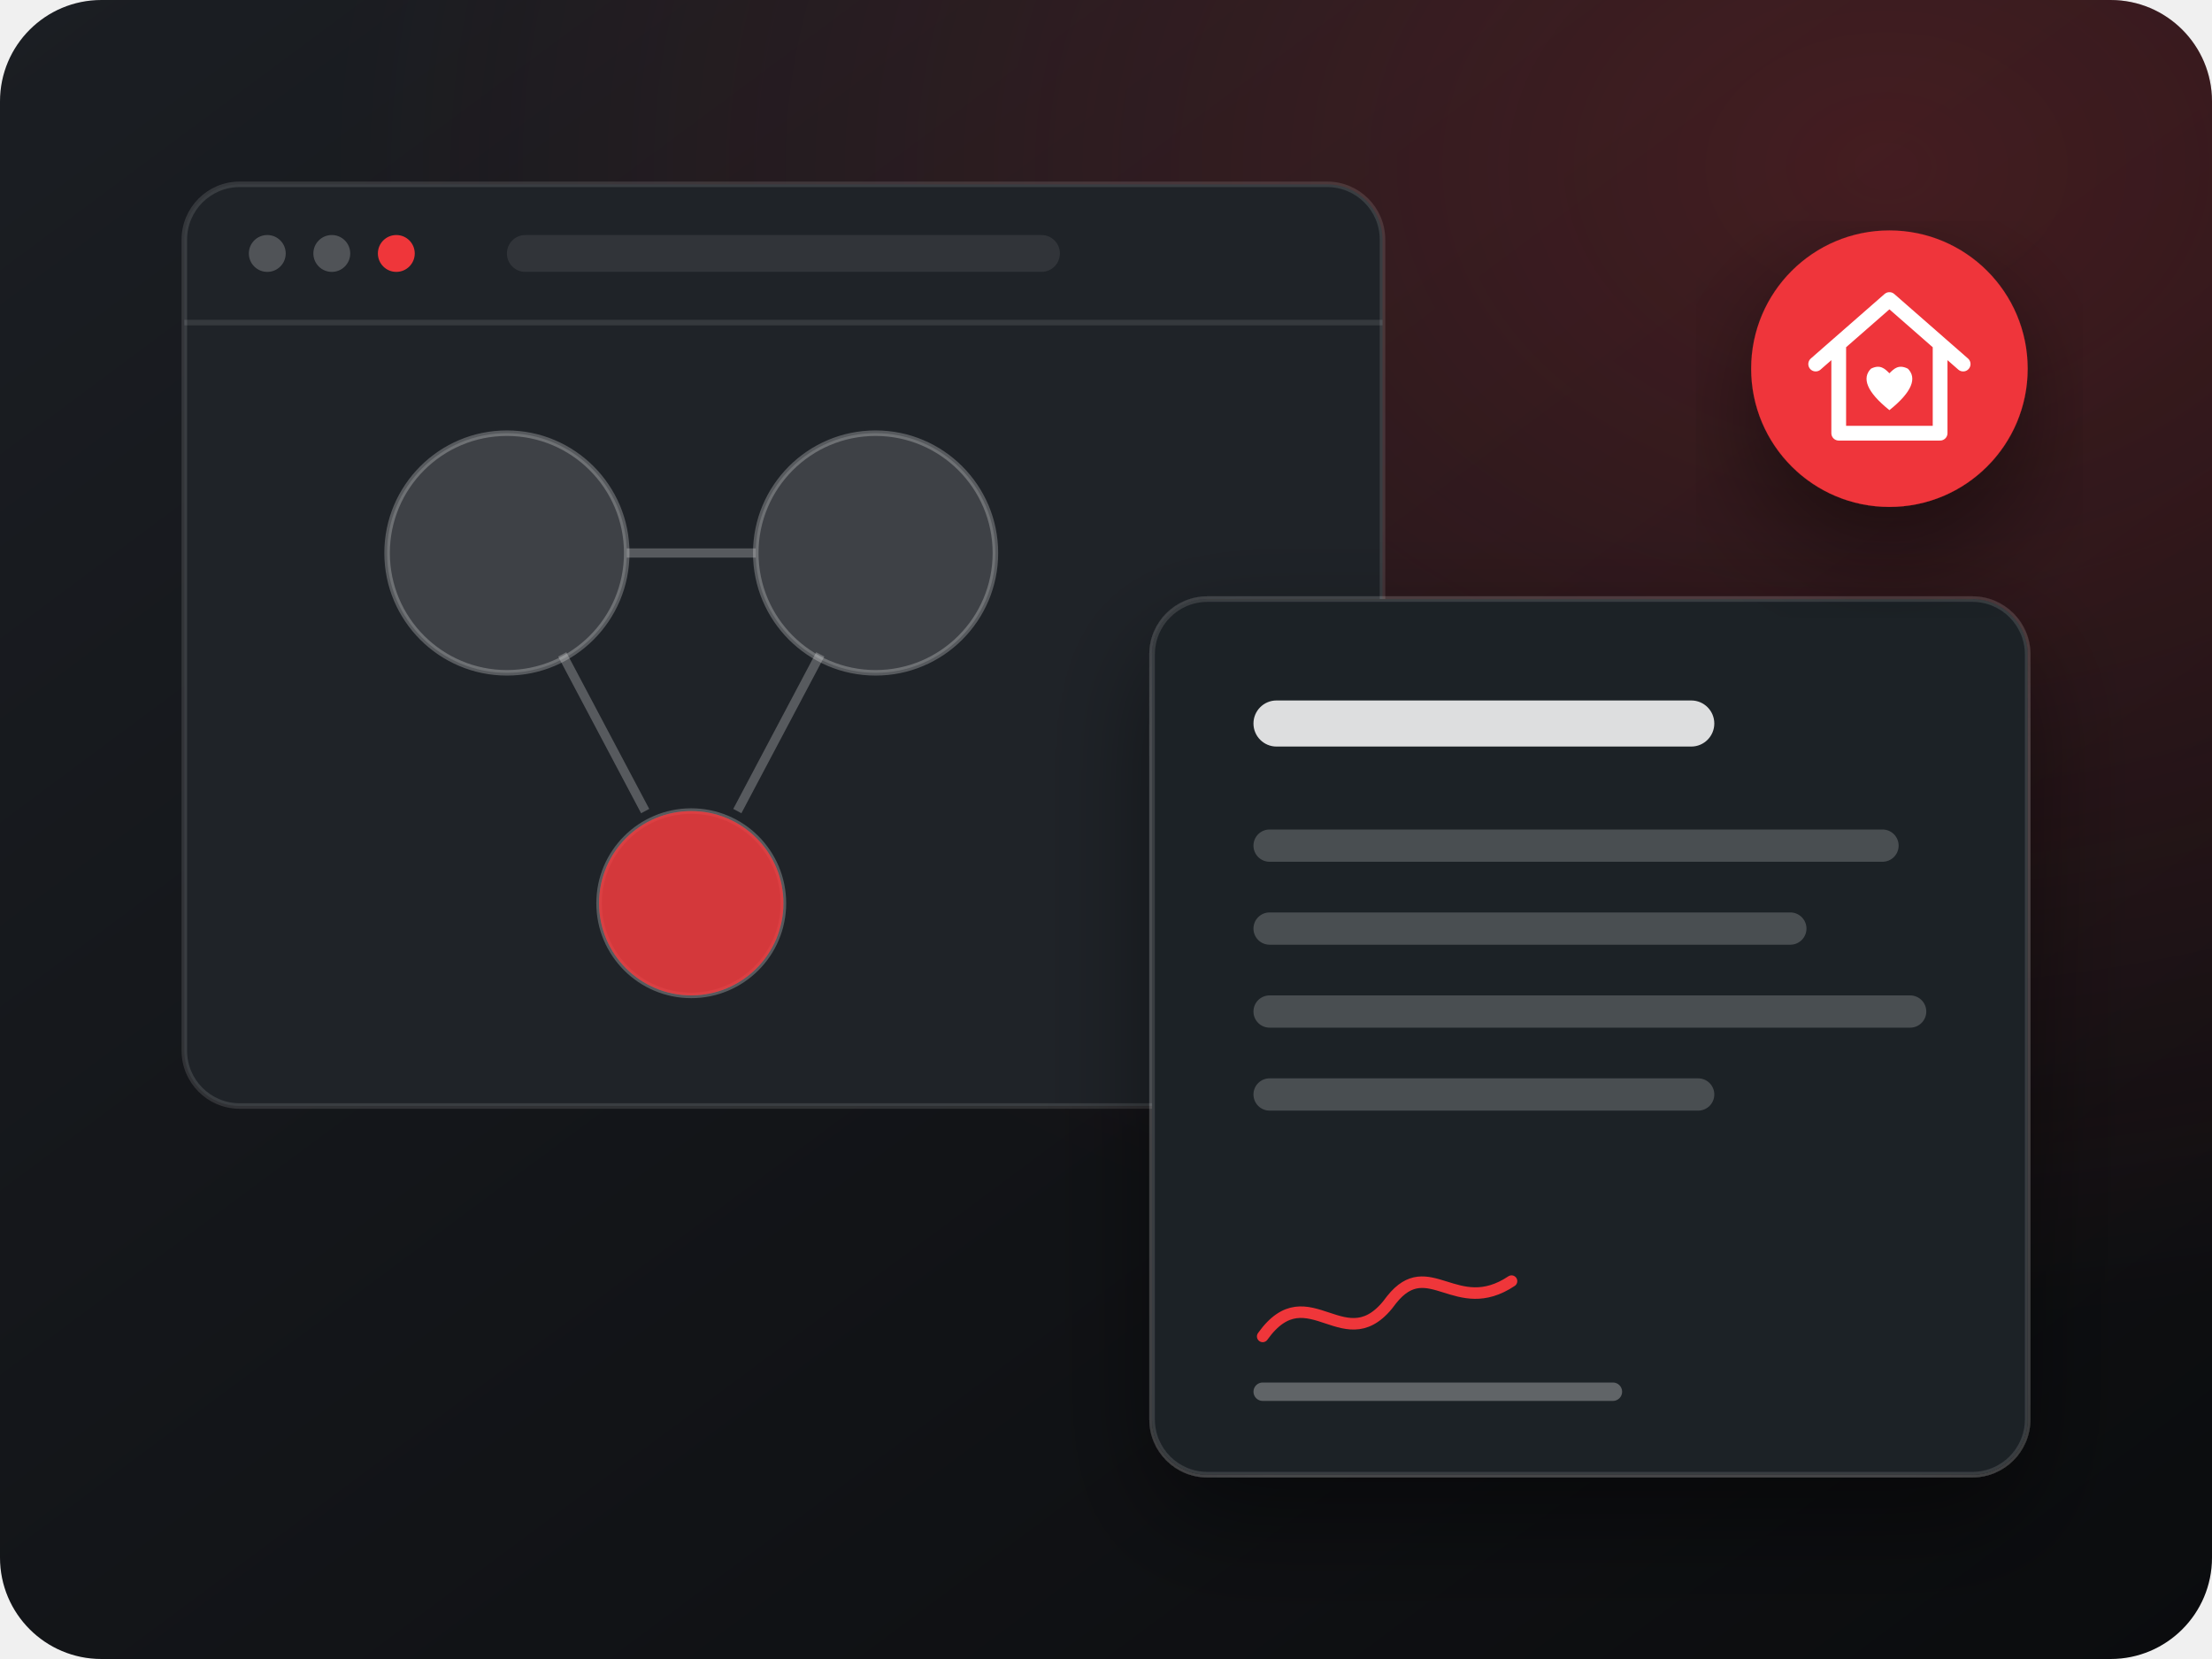
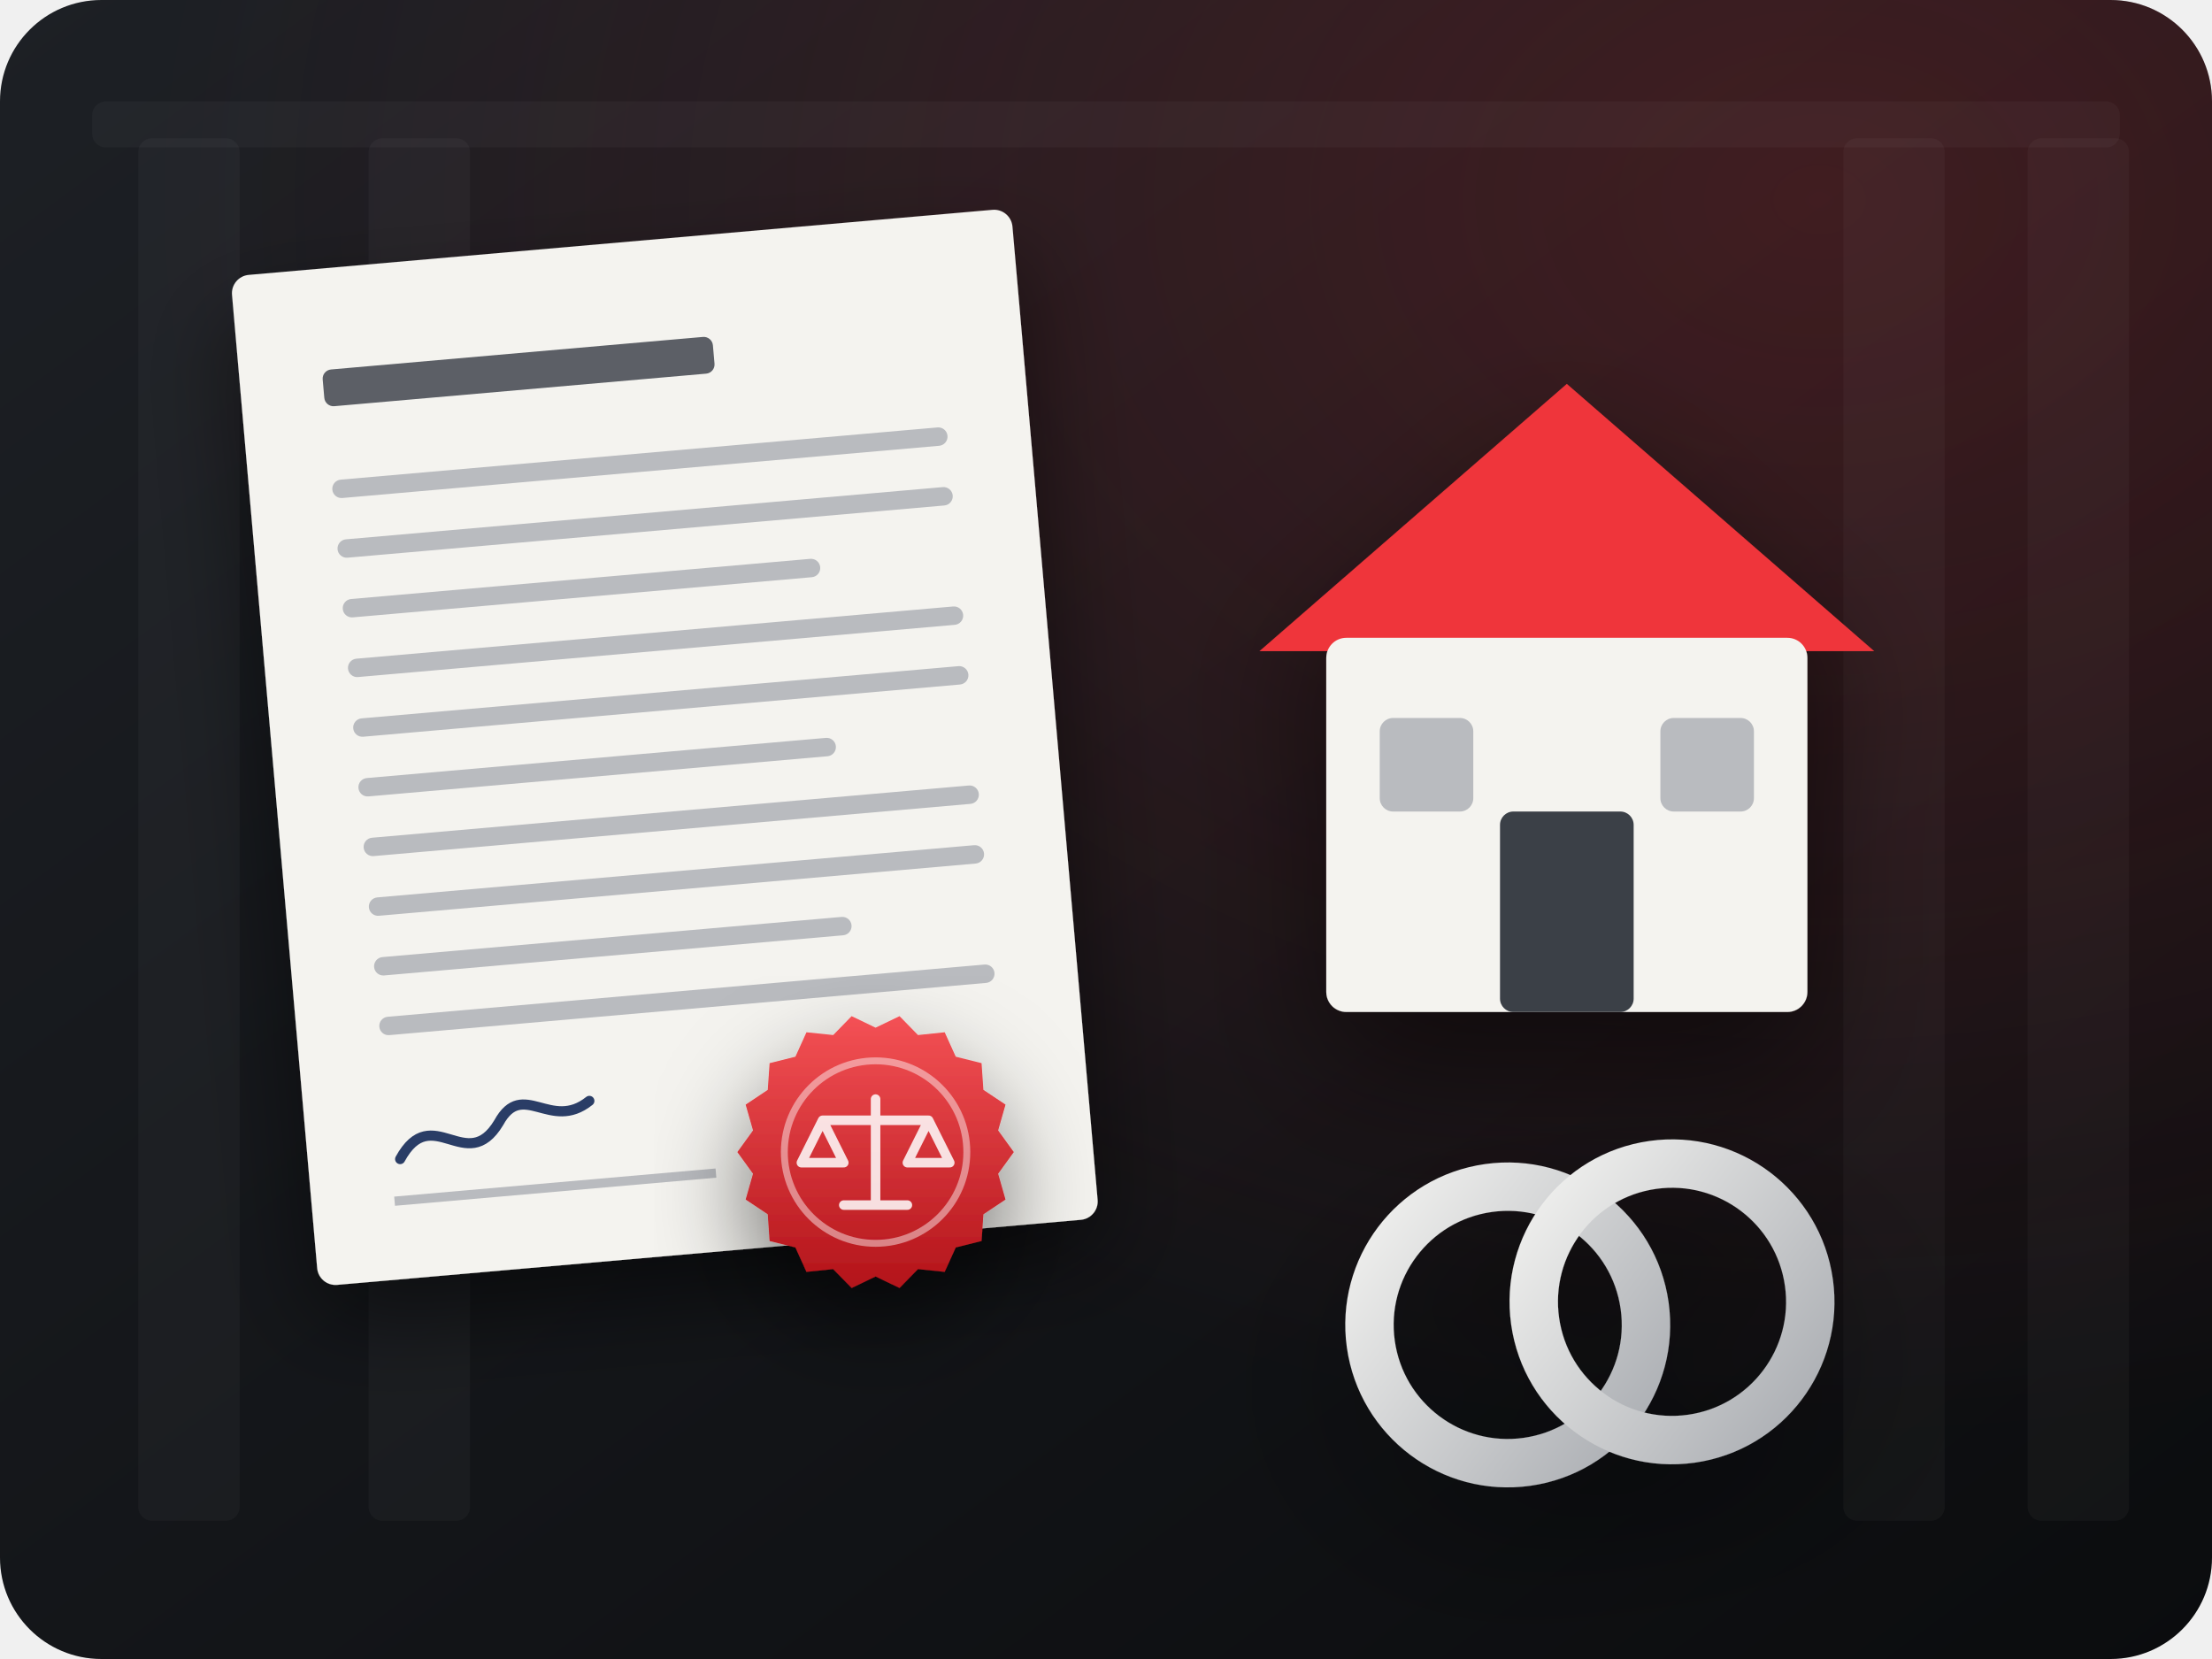
<svg xmlns="http://www.w3.org/2000/svg" viewBox="0 0 480 360" role="img" aria-labelledby="t">
  <defs>
    <linearGradient id="bg" x1="0" y1="0" x2="1" y2="1">
-       <stop offset="0" stop-color="#1B1E23" />
+       <stop offset="0" stop-color="#1D2025" />
      <stop offset="1" stop-color="#0B0C0E" />
    </linearGradient>
-     <linearGradient id="area" x1="0" y1="0" x2="0" y2="1">
-       <stop offset="0" stop-color="#EF363A" stop-opacity=".35" />
-       <stop offset="1" stop-color="#EF363A" stop-opacity="0" />
-     </linearGradient>
-     <radialGradient id="glow" cx=".85" cy=".1" r=".7">
-       <stop offset="0" stop-color="#EF363A" stop-opacity=".22" />
+     <radialGradient id="glow" cx=".82" cy=".12" r=".75">
+       <stop offset="0" stop-color="#EF363A" stop-opacity=".2" />
      <stop offset="1" stop-color="#EF363A" stop-opacity="0" />
    </radialGradient>
-     <filter id="sh" x="-20%" y="-20%" width="140%" height="160%">
-       <feDropShadow dx="0" dy="10" stdDeviation="12" flood-color="#000" flood-opacity=".45" />
+     <linearGradient id="wood" x1="0" y1="0" x2="0" y2="1">
+       <stop offset="0" stop-color="#4A4F57" />
+       <stop offset="1" stop-color="#23262B" />
+     </linearGradient>
+     <linearGradient id="metal" x1="0" y1="0" x2="1" y2="1">
+       <stop offset="0" stop-color="#F2F2F0" />
+       <stop offset="1" stop-color="#A9ACB1" />
+     </linearGradient>
+     <linearGradient id="redg" x1="0" y1="0" x2="0" y2="1">
+       <stop offset="0" stop-color="#F45155" />
+       <stop offset="1" stop-color="#B3141A" />
+     </linearGradient>
+     <filter id="sh" x="-30%" y="-30%" width="160%" height="170%">
+       <feDropShadow dx="0" dy="9" stdDeviation="10" flood-color="#000" flood-opacity=".5" />
    </filter>
  </defs>
  <rect width="480" height="360" rx="22" fill="url(#bg)" />
  <rect width="480" height="360" rx="22" fill="url(#glow)" />
-   <g stroke-width="1.2">
-     <rect x="40" y="40" width="260" height="200" rx="12" fill="#1F2328" stroke="rgba(255,255,255,0.12)" />
-     <path d="M40 70h260" stroke="rgba(255,255,255,0.1)" />
-     <circle cx="58" cy="55" r="4" fill="rgba(255,255,255,0.22)" />
-     <circle cx="72" cy="55" r="4" fill="rgba(255,255,255,0.22)" />
-     <circle cx="86" cy="55" r="4" fill="#EF363A" />
-     <rect x="110" y="51" width="120" height="8" rx="4.0" fill="rgba(255,255,255,0.08)" />
-     <circle cx="110" cy="120" r="26" fill="rgba(255,255,255,0.14)" stroke="rgba(255,255,255,0.25)" />
-     <circle cx="190" cy="120" r="26" fill="rgba(255,255,255,0.14)" stroke="rgba(255,255,255,0.25)" />
-     <circle cx="150" cy="196" r="20" fill="rgba(255,255,255,0.14)" stroke="rgba(255,255,255,0.25)" />
-     <path d="M136 120h28M122 142l18 34M178 142l-18 34" stroke="rgba(255,255,255,0.25)" stroke-width="2" />
-     <circle cx="150" cy="196" r="20" fill="#EF363A" opacity=".85" />
-     <rect x="250" y="130" width="190" height="190" rx="12" fill="#1F2328" stroke="rgba(255,255,255,0.12)" filter="url(#sh)" />
-     <rect x="272" y="152" width="100" height="10" rx="5.0" fill="rgba(255,255,255,0.85)" />
-     <rect x="272" y="180" width="140" height="7" rx="3.5" fill="rgba(255,255,255,0.2)" />
-     <rect x="272" y="198" width="120" height="7" rx="3.5" fill="rgba(255,255,255,0.2)" />
-     <rect x="272" y="216" width="146" height="7" rx="3.5" fill="rgba(255,255,255,0.2)" />
-     <rect x="272" y="234" width="100" height="7" rx="3.5" fill="rgba(255,255,255,0.2)" />
-     <path d="M274 290c10 -14 18 6 28 -8c8 -10 14 4 26 -4" fill="none" stroke="#EF363A" stroke-width="2.5" stroke-linecap="round" />
-     <rect x="272" y="300" width="80" height="4" rx="2.0" fill="rgba(255,255,255,0.3)" />
-     <circle cx="410" cy="80" r="30" fill="#EF363A" filter="url(#sh)" />
-     <g transform="translate(410 80)" fill="none" stroke="#fff" stroke-width="3.2" stroke-linecap="round" stroke-linejoin="round">
-       <path d="M-16 -1l16 -14l16 14M-11 -5v19h22v-19" />
-       <path d="M0 9c-5 -4 -6 -7 -4 -9c2 -1 3 0 4 1c1 -1 2 -2 4 -1c2 2 1 5 -4 9z" fill="#fff" stroke="none" />
+   <rect x="30" y="30" width="22" height="300" rx="3" fill="rgba(255,255,255,.035)" />
+   <rect x="80" y="30" width="22" height="300" rx="3" fill="rgba(255,255,255,.035)" />
+   <rect x="400" y="30" width="22" height="300" rx="3" fill="rgba(255,255,255,.035)" />
+   <rect x="440" y="30" width="22" height="300" rx="3" fill="rgba(255,255,255,.035)" />
+   <rect x="20" y="22" width="440" height="10" rx="3" fill="rgba(255,255,255,.035)" />
+   <g transform="translate(50 60) rotate(-5) scale(1)" filter="url(#sh)">
+     <rect width="170" height="220" rx="4" fill="#F4F3EF" />
+     <rect x="18" y="22" width="85" height="8" rx="2" fill="#5B5F66" />
+     <rect x="18" y="46" width="134" height="4" rx="2" fill="#B9BBBF" />
+     <rect x="18" y="59" width="134" height="4" rx="2" fill="#B9BBBF" />
+     <rect x="18" y="72" width="104" height="4" rx="2" fill="#B9BBBF" />
+     <rect x="18" y="85" width="134" height="4" rx="2" fill="#B9BBBF" />
+     <rect x="18" y="98" width="134" height="4" rx="2" fill="#B9BBBF" />
+     <rect x="18" y="111" width="104" height="4" rx="2" fill="#B9BBBF" />
+     <rect x="18" y="124" width="134" height="4" rx="2" fill="#B9BBBF" />
+     <rect x="18" y="137" width="134" height="4" rx="2" fill="#B9BBBF" />
+     <rect x="18" y="150" width="104" height="4" rx="2" fill="#B9BBBF" />
+     <rect x="18" y="163" width="134" height="4" rx="2" fill="#B9BBBF" />
+     <path d="M20 194c8 -12 14 5 22 -6c6 -9 11 3 20 -3" fill="none" stroke="#2C3E66" stroke-width="2.2" stroke-linecap="round" />
+     <rect x="18" y="202" width="70" height="2" fill="#B9BBBF" />
+   </g>
+   <g transform="translate(190 250) rotate(0) scale(1)" filter="url(#sh)">
+     <polygon points="30.0,0.0 26.6,4.7 28.2,10.3 23.4,13.5 23.0,19.3 17.4,20.7 15.0,26.0 9.2,25.4 5.2,29.5 0.0,27.0 -5.2,29.5 -9.2,25.4 -15.0,26.0 -17.4,20.7 -23.0,19.3 -23.4,13.5 -28.2,10.3 -26.6,4.7 -30.0,0.0 -26.6,-4.7 -28.2,-10.3 -23.4,-13.5 -23.0,-19.3 -17.4,-20.7 -15.0,-26.0 -9.2,-25.4 -5.2,-29.5 -0.0,-27.0 5.2,-29.5 9.2,-25.4 15.0,-26.0 17.4,-20.7 23.0,-19.3 23.4,-13.5 28.2,-10.3 26.6,-4.7" fill="url(#redg)" />
+     <circle r="19.8" fill="none" stroke="rgba(255,255,255,.45)" stroke-width="1.5" />
+     <g transform="scale(1.15)" fill="none" stroke="rgba(255,255,255,.85)" stroke-width="1.8" stroke-linecap="round" stroke-linejoin="round">
+       <path d="M0 -10v20M-6 10h12M-10 -6h20M-10 -6l-4 8h8zM10 -6l-4 8h8z" />
    </g>
  </g>
+   <g transform="translate(340 150) rotate(0) scale(1.45)" filter="url(#sh)">
+     <path d="M-46 -6 L0 -46 L46 -6 Z" fill="#EF363A" />
+     <rect x="-36" y="-8" width="72" height="56" rx="3" fill="#F4F3EF" />
+     <rect x="-10" y="18" width="20" height="30" rx="2" fill="#3A3F46" />
+     <rect x="-28" y="4" width="14" height="14" rx="2" fill="#B9BBBF" />
+     <rect x="14" y="4" width="14" height="14" rx="2" fill="#B9BBBF" />
+   </g>
+   <g transform="translate(345 285) rotate(-8) scale(1.5)" filter="url(#sh)">
+     <circle cx="-12" cy="0" r="20" fill="none" stroke="url(#metal)" stroke-width="7" />
+     <circle cx="12" cy="0" r="20" fill="none" stroke="url(#metal)" stroke-width="7" />
+   </g>
</svg>
